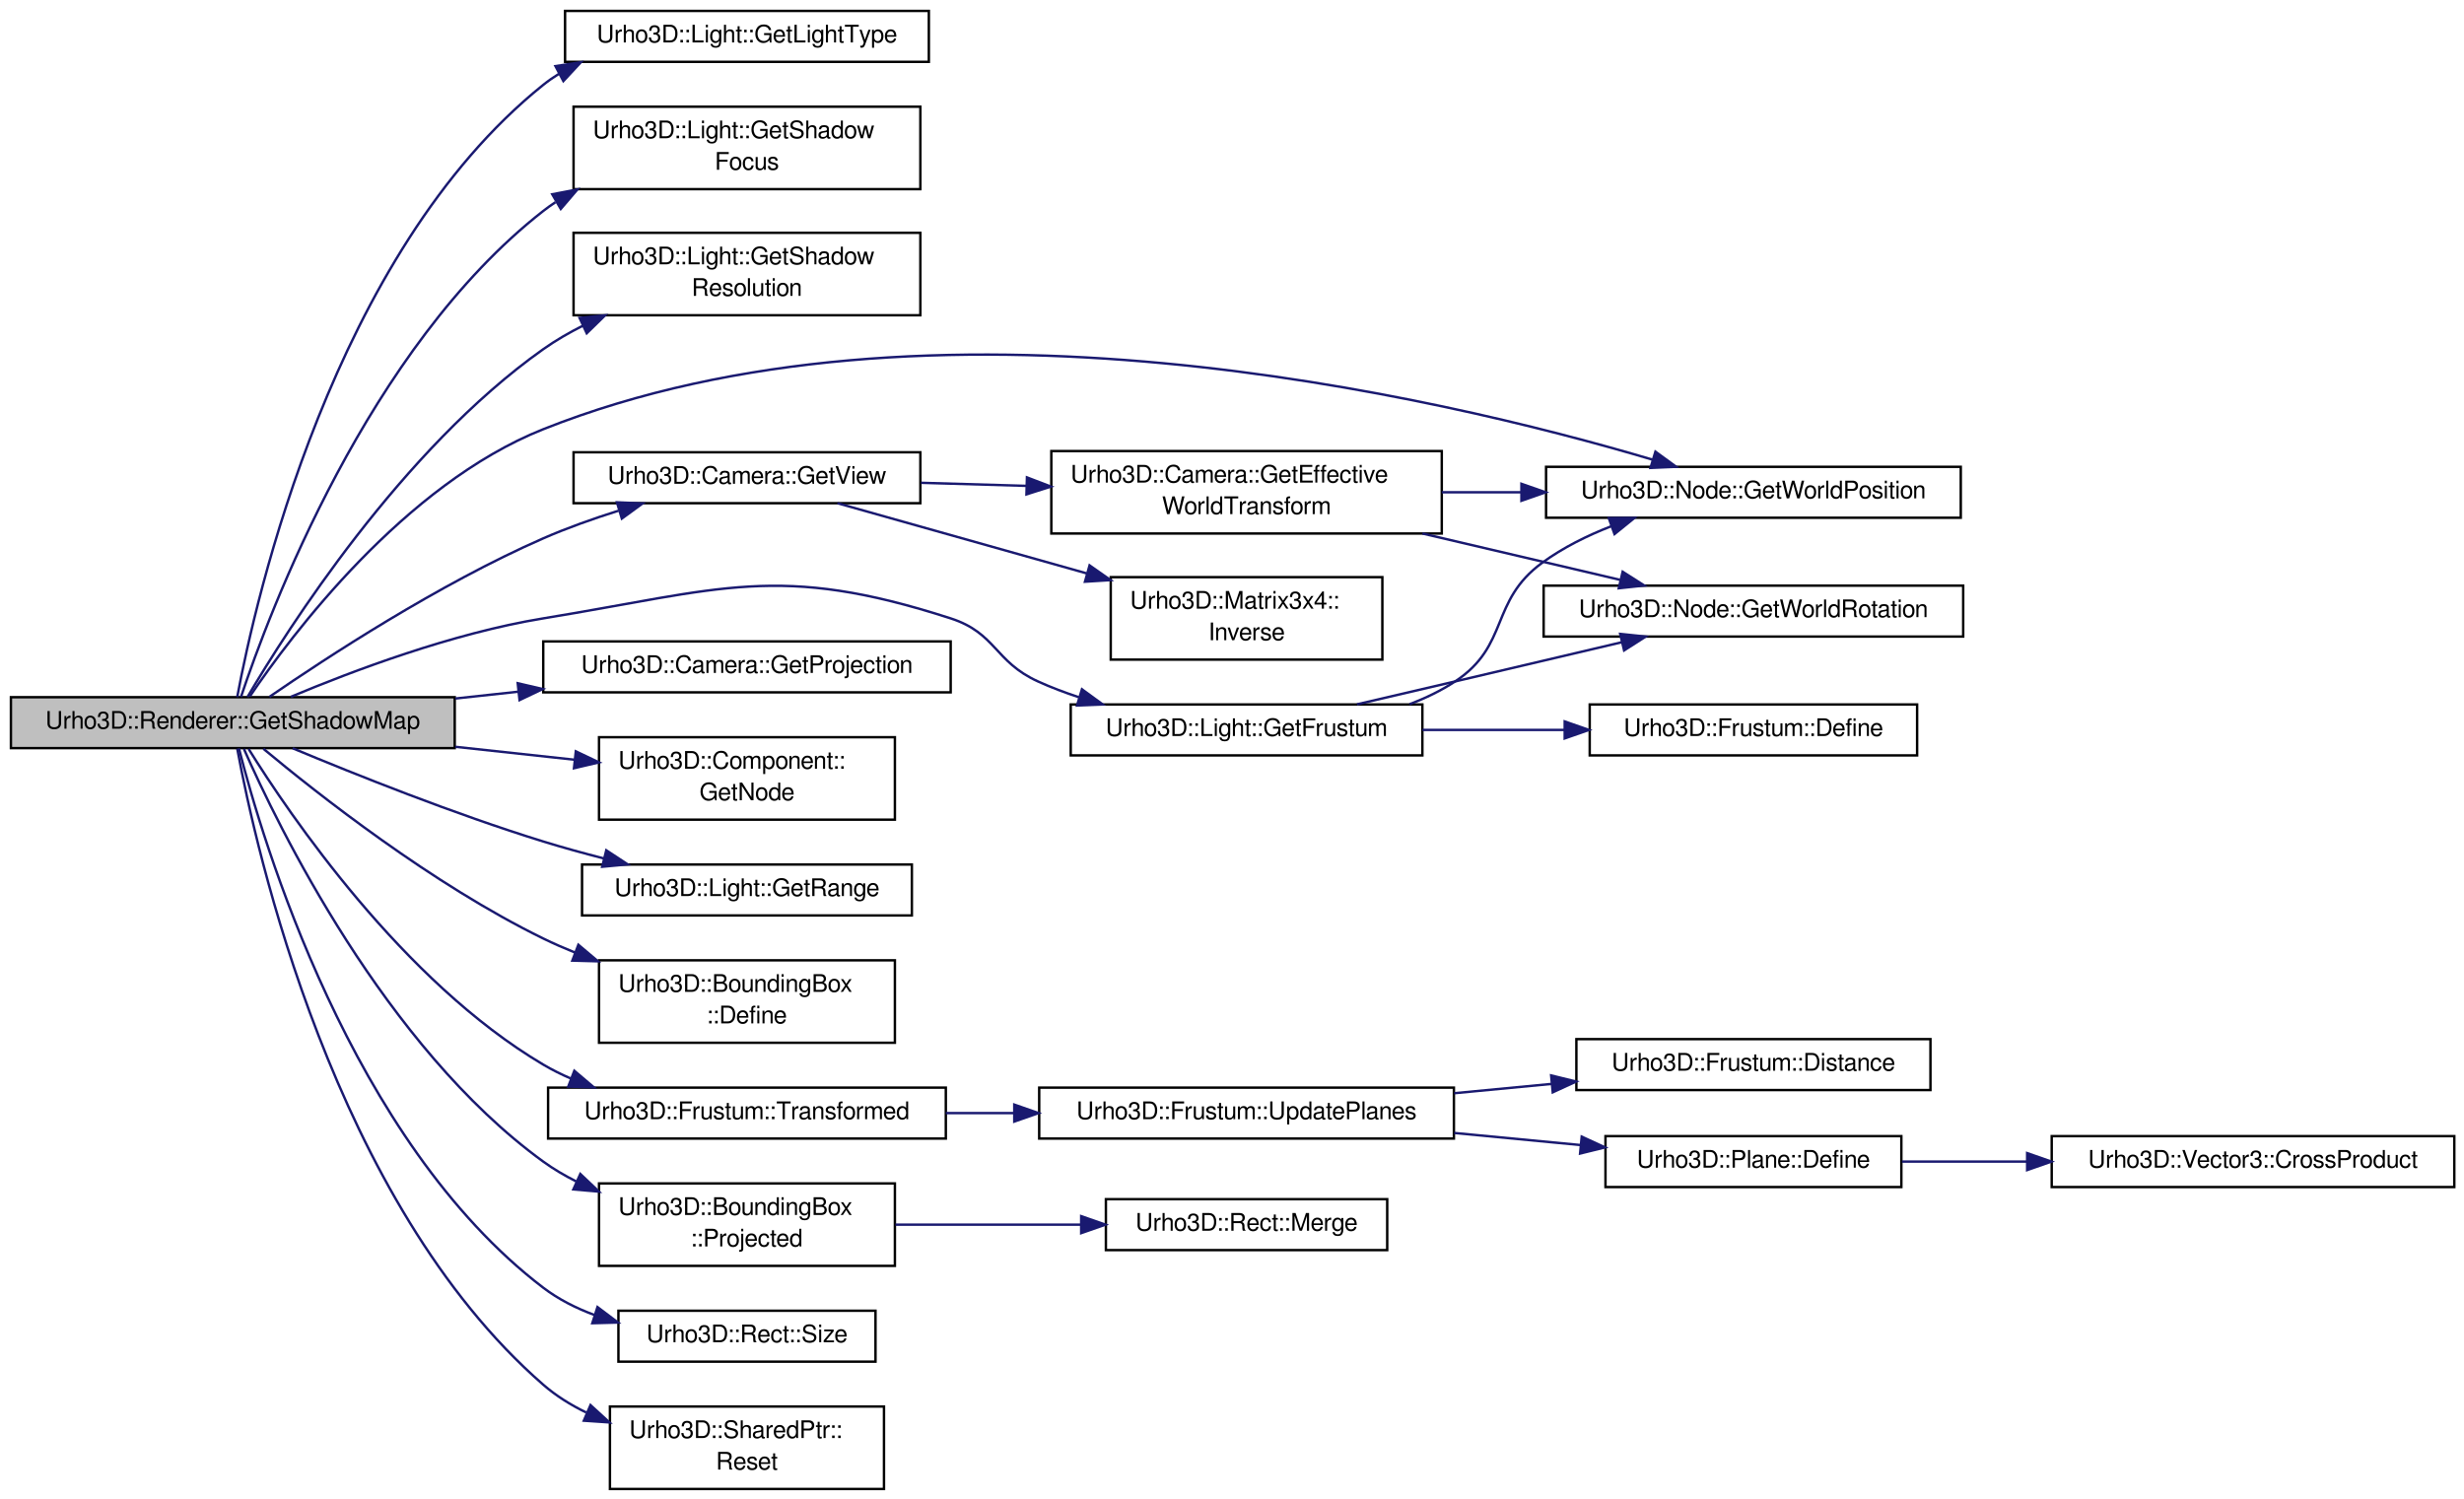
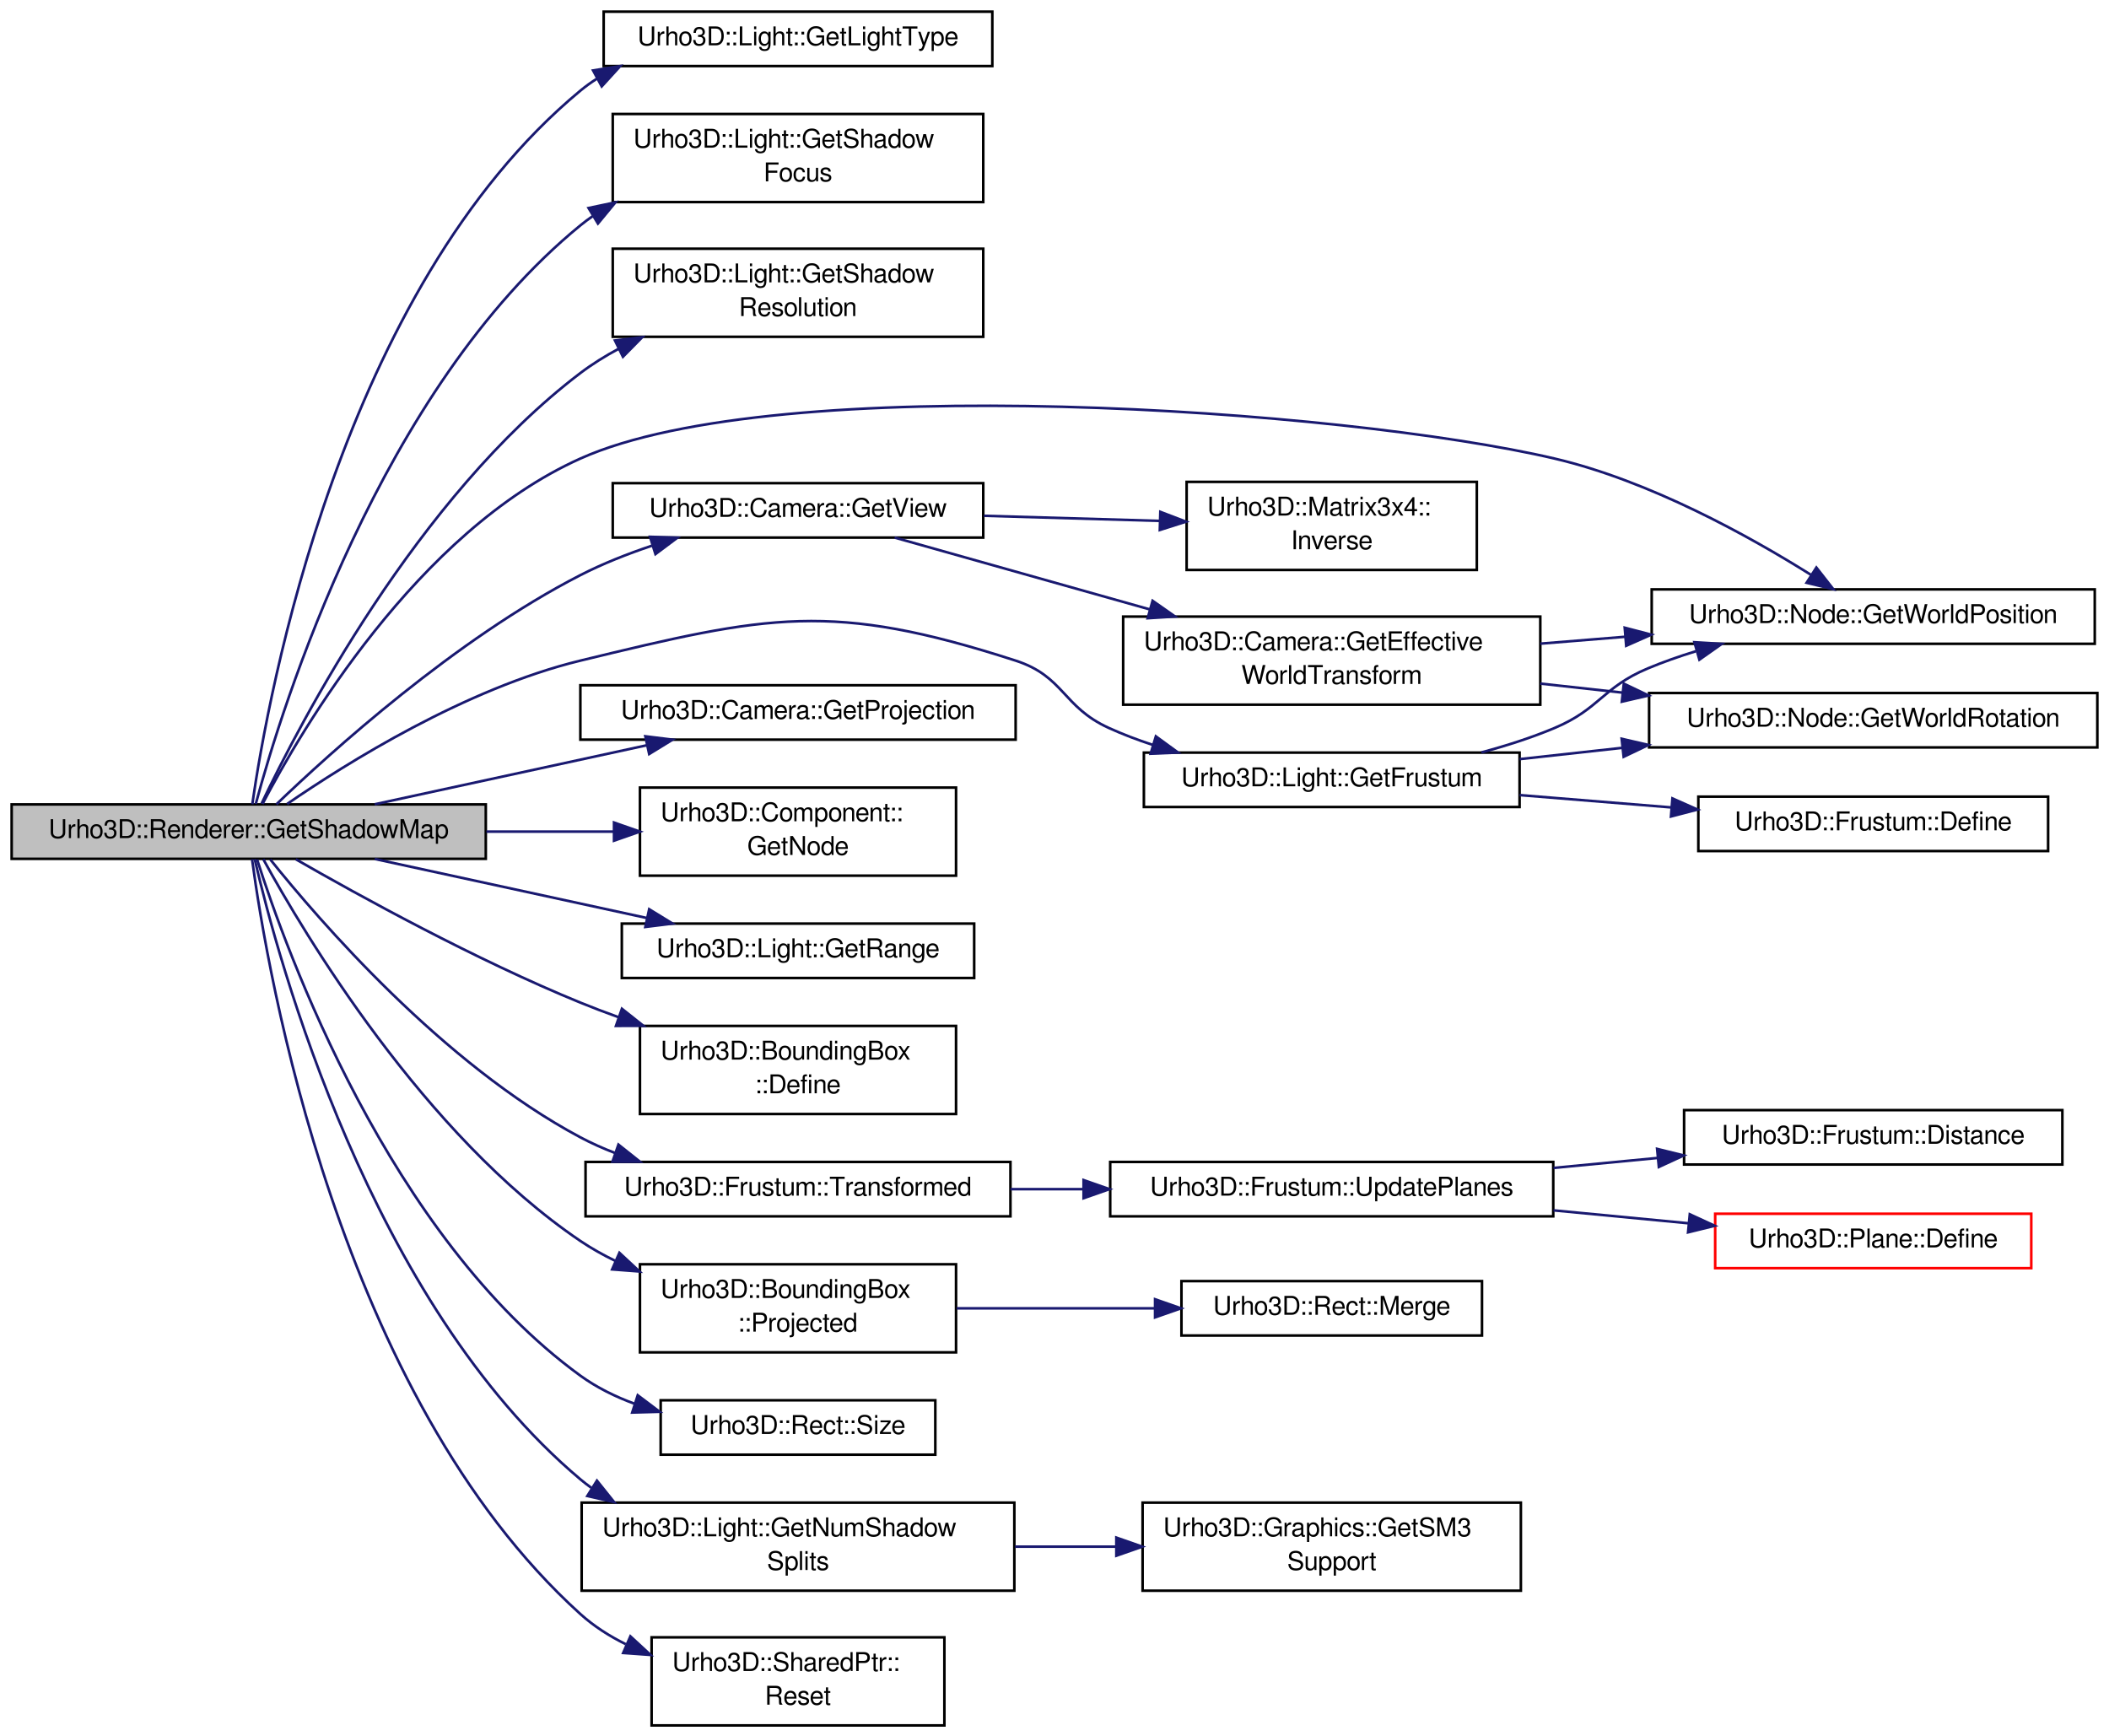
- <svg xmlns="http://www.w3.org/2000/svg" xmlns:xlink="http://www.w3.org/1999/xlink" width="1016pt" height="618pt" viewBox="0.00 0.00 1016.00 618.00">
-   <g id="graph1" class="graph" transform="scale(1 1) rotate(0) translate(4 614)">
+ <svg xmlns="http://www.w3.org/2000/svg" xmlns:xlink="http://www.w3.org/1999/xlink" width="814pt" height="670pt" viewBox="0.00 0.00 814.00 670.00">
+   <g id="graph1" class="graph" transform="scale(1 1) rotate(0) translate(4 666)">
    <g id="node1" class="node">
-       <polygon fill="#bfbfbf" stroke="black" points="0.5,-305.5 0.5,-326.5 183.5,-326.5 183.5,-305.5 0.5,-305.5" />
-       <text text-anchor="middle" x="92" y="-313.5" font-family="FreeSans" font-size="10.00">Urho3D::Renderer::GetShadowMap</text>
+       <polygon fill="#bfbfbf" stroke="black" points="0.5,-334.5 0.5,-355.5 183.5,-355.5 183.5,-334.5 0.5,-334.5" />
+       <text text-anchor="middle" x="92" y="-342.5" font-family="FreeSans" font-size="10.00">Urho3D::Renderer::GetShadowMap</text>
    </g>
    <g id="node3" class="node">
      <a xlink:href="a00187.html#af45d4adeed71b11d7b505004bb526811" target="_top" xlink:title="Return light type.">
-         <polygon fill="none" stroke="black" points="229,-588.5 229,-609.5 379,-609.5 379,-588.5 229,-588.5" />
-         <text text-anchor="middle" x="304" y="-596.5" font-family="FreeSans" font-size="10.00">Urho3D::Light::GetLightType</text>
+         <polygon fill="none" stroke="black" points="229,-640.5 229,-661.5 379,-661.5 379,-640.5 229,-640.5" />
+         <text text-anchor="middle" x="304" y="-648.5" font-family="FreeSans" font-size="10.00">Urho3D::Light::GetLightType</text>
      </a>
    </g>
    <g id="edge2" class="edge">
-       <path fill="none" stroke="midnightblue" d="M93.811,-326.534C101.245,-366.421 133.234,-509.437 220,-579 222.047,-580.641 224.206,-582.151 226.454,-583.541" />
-       <polygon fill="midnightblue" stroke="midnightblue" points="225.027,-586.745 235.503,-588.323 228.297,-580.556 225.027,-586.745" />
+       <path fill="none" stroke="midnightblue" d="M93.373,-355.559C99.421,-397.597 127.632,-554.476 220,-631 222.02,-632.674 224.157,-634.212 226.384,-635.626" />
+       <polygon fill="midnightblue" stroke="midnightblue" points="224.912,-638.808 235.373,-640.483 228.239,-632.65 224.912,-638.808" />
    </g>
    <g id="node5" class="node">
      <a xlink:href="a00187.html#a4bf62991616e9a38efe521f8ad27fb1f" target="_top" xlink:title="Return shadow map focus parameters.">
+         <polygon fill="none" stroke="black" points="232.5,-588 232.5,-622 375.5,-622 375.5,-588 232.5,-588" />
+         <text text-anchor="start" x="240.5" y="-609" font-family="FreeSans" font-size="10.00">Urho3D::Light::GetShadow</text>
+         <text text-anchor="middle" x="304" y="-596" font-family="FreeSans" font-size="10.00">Focus</text>
+       </a>
+     </g>
+     <g id="edge4" class="edge">
+       <path fill="none" stroke="midnightblue" d="M94.726,-355.717C104.674,-392.632 142.556,-515.703 220,-579 221.551,-580.268 223.165,-581.474 224.829,-582.622" />
+       <polygon fill="midnightblue" stroke="midnightblue" points="223.163,-585.704 233.531,-587.885 226.785,-579.715 223.163,-585.704" />
+     </g>
+     <g id="node7" class="node">
+       <a xlink:href="a00187.html#aaa05c515672ed24c9bce8818ba005eeb" target="_top" xlink:title="Return shadow resolution.">
        <polygon fill="none" stroke="black" points="232.5,-536 232.5,-570 375.5,-570 375.5,-536 232.5,-536" />
        <text text-anchor="start" x="240.5" y="-557" font-family="FreeSans" font-size="10.00">Urho3D::Light::GetShadow</text>
-         <text text-anchor="middle" x="304" y="-544" font-family="FreeSans" font-size="10.00">Focus</text>
-       </a>
-     </g>
-     <g id="edge4" class="edge">
-       <path fill="none" stroke="midnightblue" d="M95.369,-326.619C106.84,-361.042 147.726,-470.578 220,-527 221.624,-528.268 223.311,-529.475 225.049,-530.623" />
-       <polygon fill="midnightblue" stroke="midnightblue" points="223.709,-533.893 234.114,-535.891 227.226,-527.84 223.709,-533.893" />
-     </g>
-     <g id="node7" class="node">
-       <a xlink:href="a00187.html#aaa05c515672ed24c9bce8818ba005eeb" target="_top" xlink:title="Return shadow resolution.">
-         <polygon fill="none" stroke="black" points="232.5,-484 232.5,-518 375.5,-518 375.5,-484 232.5,-484" />
-         <text text-anchor="start" x="240.5" y="-505" font-family="FreeSans" font-size="10.00">Urho3D::Light::GetShadow</text>
-         <text text-anchor="middle" x="304" y="-492" font-family="FreeSans" font-size="10.00">Resolution</text>
+         <text text-anchor="middle" x="304" y="-544" font-family="FreeSans" font-size="10.00">Resolution</text>
      </a>
    </g>
    <g id="edge6" class="edge">
-       <path fill="none" stroke="midnightblue" d="M98.049,-326.597C114.275,-354.131 161.523,-428.654 220,-470 225.081,-473.593 230.627,-476.819 236.368,-479.707" />
-       <polygon fill="midnightblue" stroke="midnightblue" points="234.97,-482.917 245.512,-483.97 237.928,-476.573 234.97,-482.917" />
+       <path fill="none" stroke="midnightblue" d="M96.975,-355.863C111.502,-386.434 156.862,-474.09 220,-522 224.601,-525.491 229.636,-528.622 234.882,-531.424" />
+       <polygon fill="midnightblue" stroke="midnightblue" points="233.352,-534.571 243.871,-535.833 236.434,-528.287 233.352,-534.571" />
    </g>
    <g id="node9" class="node">
      <a xlink:href="a00084.html#ac362ac9c057c3546e19cedaf23185438" target="_top" xlink:title="Return view matrix.">
-         <polygon fill="none" stroke="black" points="232.5,-406.5 232.5,-427.5 375.5,-427.5 375.5,-406.5 232.5,-406.5" />
-         <text text-anchor="middle" x="304" y="-414.5" font-family="FreeSans" font-size="10.00">Urho3D::Camera::GetView</text>
+         <polygon fill="none" stroke="black" points="232.5,-458.5 232.5,-479.5 375.5,-479.5 375.5,-458.5 232.5,-458.5" />
+         <text text-anchor="middle" x="304" y="-466.5" font-family="FreeSans" font-size="10.00">Urho3D::Camera::GetView</text>
      </a>
    </g>
    <g id="edge8" class="edge">
-       <path fill="none" stroke="midnightblue" d="M107.101,-326.652C130.393,-342.684 176.91,-373.141 220,-392 229.824,-396.299 240.605,-400.126 251.072,-403.415" />
-       <polygon fill="midnightblue" stroke="midnightblue" points="250.384,-406.863 260.969,-406.401 252.406,-400.162 250.384,-406.863" />
+       <path fill="none" stroke="midnightblue" d="M102.675,-355.541C123.501,-375.555 171.753,-419.261 220,-444 228.642,-448.431 238.196,-452.207 247.671,-455.378" />
+       <polygon fill="midnightblue" stroke="midnightblue" points="246.885,-458.8 257.474,-458.467 248.988,-452.124 246.885,-458.8" />
    </g>
    <g id="node13" class="node">
      <a xlink:href="a00226.html#a92372a305fa427e9ce58df7f37a684ba" target="_top" xlink:title="Return position in world space.">
-         <polygon fill="none" stroke="black" points="633.5,-400.5 633.5,-421.5 804.5,-421.5 804.5,-400.5 633.5,-400.5" />
-         <text text-anchor="middle" x="719" y="-408.5" font-family="FreeSans" font-size="10.00">Urho3D::Node::GetWorldPosition</text>
+         <polygon fill="none" stroke="black" points="633.5,-417.5 633.5,-438.5 804.5,-438.5 804.5,-417.5 633.5,-417.5" />
+         <text text-anchor="middle" x="719" y="-425.5" font-family="FreeSans" font-size="10.00">Urho3D::Node::GetWorldPosition</text>
      </a>
    </g>
    <g id="edge22" class="edge">
-       <path fill="none" stroke="midnightblue" d="M99.022,-326.832C116.091,-352.03 162.604,-414.166 220,-437 379.108,-500.3 589.527,-450.525 677.532,-424.417" />
-       <polygon fill="midnightblue" stroke="midnightblue" points="678.591,-427.754 687.152,-421.512 676.567,-421.052 678.591,-427.754" />
+       <path fill="none" stroke="midnightblue" d="M97.331,-355.69C112.131,-383.991 156.837,-460.636 220,-489 296.223,-523.229 514.648,-508.065 596,-489 632.673,-480.406 670.938,-459.179 694.856,-444.189" />
+       <polygon fill="midnightblue" stroke="midnightblue" points="697.055,-446.937 703.585,-438.594 693.278,-441.044 697.055,-446.937" />
    </g>
    <g id="node19" class="node">
      <a xlink:href="a00084.html#a2ec28df0c7d7d50f17eb6af6d41ccfad" target="_top" xlink:title="Return API-specific projection matrix.">
-         <polygon fill="none" stroke="black" points="220,-328.5 220,-349.5 388,-349.5 388,-328.5 220,-328.5" />
-         <text text-anchor="middle" x="304" y="-336.5" font-family="FreeSans" font-size="10.00">Urho3D::Camera::GetProjection</text>
+         <polygon fill="none" stroke="black" points="220,-380.5 220,-401.5 388,-401.5 388,-380.5 220,-380.5" />
+         <text text-anchor="middle" x="304" y="-388.5" font-family="FreeSans" font-size="10.00">Urho3D::Camera::GetProjection</text>
      </a>
    </g>
    <g id="edge18" class="edge">
-       <path fill="none" stroke="midnightblue" d="M183.753,-325.954C192.359,-326.888 201.093,-327.836 209.722,-328.772" />
-       <polygon fill="midnightblue" stroke="midnightblue" points="209.471,-332.265 219.79,-329.864 210.226,-325.306 209.471,-332.265" />
+       <path fill="none" stroke="midnightblue" d="M140.637,-355.553C171.878,-362.332 212.633,-371.175 245.62,-378.333" />
+       <polygon fill="midnightblue" stroke="midnightblue" points="245.074,-381.796 255.589,-380.496 246.559,-374.955 245.074,-381.796" />
    </g>
    <g id="node21" class="node">
      <a xlink:href="a00098.html#aaf7a7d9aea4ae4bcc527a5f0c33f3f1a" target="_top" xlink:title="Return scene node.">
-         <polygon fill="none" stroke="black" points="243,-276 243,-310 365,-310 365,-276 243,-276" />
-         <text text-anchor="start" x="251" y="-297" font-family="FreeSans" font-size="10.00">Urho3D::Component::</text>
-         <text text-anchor="middle" x="304" y="-284" font-family="FreeSans" font-size="10.00">GetNode</text>
+         <polygon fill="none" stroke="black" points="243,-328 243,-362 365,-362 365,-328 243,-328" />
+         <text text-anchor="start" x="251" y="-349" font-family="FreeSans" font-size="10.00">Urho3D::Component::</text>
+         <text text-anchor="middle" x="304" y="-336" font-family="FreeSans" font-size="10.00">GetNode</text>
      </a>
    </g>
    <g id="edge20" class="edge">
-       <path fill="none" stroke="midnightblue" d="M183.753,-306.046C200.185,-304.263 217.082,-302.43 232.826,-300.722" />
-       <polygon fill="midnightblue" stroke="midnightblue" points="233.424,-304.177 242.989,-299.619 232.669,-297.218 233.424,-304.177" />
+       <path fill="none" stroke="midnightblue" d="M183.753,-345C200.185,-345 217.082,-345 232.826,-345" />
+       <polygon fill="midnightblue" stroke="midnightblue" points="232.989,-348.5 242.989,-345 232.989,-341.5 232.989,-348.5" />
    </g>
    <g id="node24" class="node">
      <a xlink:href="a00187.html#a2b7ae39dce58fc351f4a4c693aa8cc4f" target="_top" xlink:title="Return range.">
-         <polygon fill="none" stroke="black" points="236,-236.5 236,-257.5 372,-257.5 372,-236.5 236,-236.5" />
-         <text text-anchor="middle" x="304" y="-244.5" font-family="FreeSans" font-size="10.00">Urho3D::Light::GetRange</text>
+         <polygon fill="none" stroke="black" points="236,-288.5 236,-309.5 372,-309.5 372,-288.5 236,-288.5" />
+         <text text-anchor="middle" x="304" y="-296.5" font-family="FreeSans" font-size="10.00">Urho3D::Light::GetRange</text>
      </a>
    </g>
    <g id="edge24" class="edge">
-       <path fill="none" stroke="midnightblue" d="M116.677,-305.437C142.207,-294.774 183.398,-278.309 220,-267 228.03,-264.519 236.571,-262.165 245.015,-260.003" />
-       <polygon fill="midnightblue" stroke="midnightblue" points="245.988,-263.367 254.846,-257.555 244.296,-256.575 245.988,-263.367" />
+       <path fill="none" stroke="midnightblue" d="M140.637,-334.447C171.878,-327.668 212.633,-318.825 245.62,-311.667" />
+       <polygon fill="midnightblue" stroke="midnightblue" points="246.559,-315.045 255.589,-309.504 245.074,-308.204 246.559,-315.045" />
    </g>
    <g id="node26" class="node">
      <a xlink:href="a00080.html#afd34713236804d7207ce7fd709e99db9" target="_top" xlink:title="Define from another bounding box.">
-         <polygon fill="none" stroke="black" points="243,-184 243,-218 365,-218 365,-184 243,-184" />
-         <text text-anchor="start" x="251" y="-205" font-family="FreeSans" font-size="10.00">Urho3D::BoundingBox</text>
-         <text text-anchor="middle" x="304" y="-192" font-family="FreeSans" font-size="10.00">::Define</text>
+         <polygon fill="none" stroke="black" points="243,-236 243,-270 365,-270 365,-236 243,-236" />
+         <text text-anchor="start" x="251" y="-257" font-family="FreeSans" font-size="10.00">Urho3D::BoundingBox</text>
+         <text text-anchor="middle" x="304" y="-244" font-family="FreeSans" font-size="10.00">::Define</text>
      </a>
    </g>
    <g id="edge26" class="edge">
-       <path fill="none" stroke="midnightblue" d="M104.616,-305.22C126.673,-286.851 174.267,-249.31 220,-227 224.236,-224.933 228.672,-222.987 233.199,-221.162" />
-       <polygon fill="midnightblue" stroke="midnightblue" points="234.483,-224.418 242.581,-217.587 231.99,-217.877 234.483,-224.418" />
+       <path fill="none" stroke="midnightblue" d="M110.171,-334.332C134.557,-320.32 179.5,-295.559 220,-279 224.736,-277.064 229.672,-275.189 234.673,-273.392" />
+       <polygon fill="midnightblue" stroke="midnightblue" points="236.039,-276.623 244.339,-270.039 233.744,-270.01 236.039,-276.623" />
    </g>
    <g id="node28" class="node">
      <a xlink:href="a00187.html#a973fe2a585b847ca605abd52201bbced" target="_top" xlink:title="Return spotlight frustum.">
-         <polygon fill="none" stroke="black" points="437.5,-302.5 437.5,-323.5 582.5,-323.5 582.5,-302.5 437.5,-302.5" />
-         <text text-anchor="middle" x="510" y="-310.5" font-family="FreeSans" font-size="10.00">Urho3D::Light::GetFrustum</text>
+         <polygon fill="none" stroke="black" points="437.5,-354.5 437.5,-375.5 582.5,-375.5 582.5,-354.5 437.5,-354.5" />
+         <text text-anchor="middle" x="510" y="-362.5" font-family="FreeSans" font-size="10.00">Urho3D::Light::GetFrustum</text>
      </a>
    </g>
    <g id="edge28" class="edge">
-       <path fill="none" stroke="midnightblue" d="M115.94,-326.657C141.218,-337.281 182.52,-352.873 220,-359 293.688,-371.047 316.955,-381.973 388,-359 406.779,-352.928 406.035,-341.174 424,-333 429.363,-330.56 435.054,-328.402 440.855,-326.496" />
-       <polygon fill="midnightblue" stroke="midnightblue" points="442.123,-329.769 450.68,-323.521 440.095,-323.069 442.123,-329.769" />
+       <path fill="none" stroke="midnightblue" d="M106.818,-355.666C129.739,-371.438 175.779,-400.27 220,-411 292.561,-428.606 316.955,-433.973 388,-411 406.779,-404.928 406.035,-393.174 424,-385 429.363,-382.56 435.054,-380.402 440.855,-378.496" />
+       <polygon fill="midnightblue" stroke="midnightblue" points="442.123,-381.769 450.68,-375.521 440.095,-375.069 442.123,-381.769" />
    </g>
    <g id="node34" class="node">
      <a xlink:href="a00160.html#a6d92b5a77b61ecfe80b3e1294656c6ad" target="_top" xlink:title="Return transformed by a 3x3 matrix.">
-         <polygon fill="none" stroke="black" points="222,-144.5 222,-165.5 386,-165.5 386,-144.5 222,-144.5" />
-         <text text-anchor="middle" x="304" y="-152.5" font-family="FreeSans" font-size="10.00">Urho3D::Frustum::Transformed</text>
+         <polygon fill="none" stroke="black" points="222,-196.5 222,-217.5 386,-217.5 386,-196.5 222,-196.5" />
+         <text text-anchor="middle" x="304" y="-204.5" font-family="FreeSans" font-size="10.00">Urho3D::Frustum::Transformed</text>
      </a>
    </g>
    <g id="edge36" class="edge">
-       <path fill="none" stroke="midnightblue" d="M98.511,-305.158C115.13,-278.476 161.935,-209.312 220,-175 223.63,-172.855 227.476,-170.94 231.447,-169.23" />
-       <polygon fill="midnightblue" stroke="midnightblue" points="232.816,-172.454 240.897,-165.602 230.307,-165.919 232.816,-172.454" />
-     </g>
-     <g id="node44" class="node">
+       <path fill="none" stroke="midnightblue" d="M100.315,-334.259C119.013,-310.891 166.91,-255.267 220,-227 224.243,-224.741 228.74,-222.734 233.362,-220.952" />
+       <polygon fill="midnightblue" stroke="midnightblue" points="234.691,-224.195 242.983,-217.6 232.388,-217.585 234.691,-224.195" />
+     </g>
+     <g id="node42" class="node">
      <a xlink:href="a00080.html#a74321dc939044750fb994e1cef136f11" target="_top" xlink:title="Return projected by a 4x4 projection matrix.">
-         <polygon fill="none" stroke="black" points="243,-92 243,-126 365,-126 365,-92 243,-92" />
-         <text text-anchor="start" x="251" y="-113" font-family="FreeSans" font-size="10.00">Urho3D::BoundingBox</text>
-         <text text-anchor="middle" x="304" y="-100" font-family="FreeSans" font-size="10.00">::Projected</text>
-       </a>
-     </g>
-     <g id="edge46" class="edge">
-       <path fill="none" stroke="midnightblue" d="M96.577,-305.166C110.358,-273.856 154.584,-182.468 220,-135 224.216,-131.94 228.801,-129.235 233.582,-126.842" />
-       <polygon fill="midnightblue" stroke="midnightblue" points="235.286,-129.914 242.97,-122.619 232.414,-123.53 235.286,-129.914" />
+         <polygon fill="none" stroke="black" points="243,-144 243,-178 365,-178 365,-144 243,-144" />
+         <text text-anchor="start" x="251" y="-165" font-family="FreeSans" font-size="10.00">Urho3D::BoundingBox</text>
+         <text text-anchor="middle" x="304" y="-152" font-family="FreeSans" font-size="10.00">::Projected</text>
+       </a>
+     </g>
+     <g id="edge44" class="edge">
+       <path fill="none" stroke="midnightblue" d="M97.622,-334.352C113.144,-305.985 159.484,-227.962 220,-187 224.237,-184.132 228.804,-181.569 233.543,-179.281" />
+       <polygon fill="midnightblue" stroke="midnightblue" points="235.072,-182.432 242.825,-175.211 232.261,-176.022 235.072,-182.432" />
+     </g>
+     <g id="node46" class="node">
+       <a xlink:href="a00268.html#a5e990bcf9bf576f6cc39bf722841d7cf" target="_top" xlink:title="Return size.">
+         <polygon fill="none" stroke="black" points="251,-104.5 251,-125.5 357,-125.5 357,-104.5 251,-104.5" />
+         <text text-anchor="middle" x="304" y="-112.5" font-family="FreeSans" font-size="10.00">Urho3D::Rect::Size</text>
+       </a>
+     </g>
+     <g id="edge48" class="edge">
+       <path fill="none" stroke="midnightblue" d="M95.237,-334.236C106.304,-299.375 146.092,-188.726 220,-135 226.309,-130.414 233.524,-126.865 241.015,-124.123" />
+       <polygon fill="midnightblue" stroke="midnightblue" points="242.142,-127.437 250.604,-121.062 240.014,-120.769 242.142,-127.437" />
    </g>
    <g id="node48" class="node">
-       <a xlink:href="a00268.html#a5e990bcf9bf576f6cc39bf722841d7cf" target="_top" xlink:title="Return size.">
-         <polygon fill="none" stroke="black" points="251,-52.5 251,-73.5 357,-73.5 357,-52.5 251,-52.5" />
-         <text text-anchor="middle" x="304" y="-60.5" font-family="FreeSans" font-size="10.00">Urho3D::Rect::Size</text>
+       <a xlink:href="a00187.html#ac49e2867d3ecada84bdea766d6fd11d3" target="_top" xlink:title="Return number of shadow map cascade splits for a directional light, considering also graphics API lim...">
+         <polygon fill="none" stroke="black" points="220.5,-52 220.5,-86 387.5,-86 387.5,-52 220.5,-52" />
+         <text text-anchor="start" x="228.5" y="-73" font-family="FreeSans" font-size="10.00">Urho3D::Light::GetNumShadow</text>
+         <text text-anchor="middle" x="304" y="-60" font-family="FreeSans" font-size="10.00">Splits</text>
      </a>
    </g>
    <g id="edge50" class="edge">
-       <path fill="none" stroke="midnightblue" d="M94.525,-305.396C103.926,-268.333 140.52,-143.559 220,-83 226.288,-78.209 233.55,-74.543 241.118,-71.742" />
-       <polygon fill="midnightblue" stroke="midnightblue" points="242.36,-75.019 250.817,-68.637 240.226,-68.353 242.36,-75.019" />
-     </g>
-     <g id="node50" class="node">
+       <path fill="none" stroke="midnightblue" d="M94.305,-334.367C103.184,-295.982 138.808,-163.232 220,-95 221.366,-93.852 222.782,-92.755 224.241,-91.706" />
+       <polygon fill="midnightblue" stroke="midnightblue" points="226.398,-94.486 233.016,-86.212 222.683,-88.552 226.398,-94.486" />
+     </g>
+     <g id="node52" class="node">
      <a xlink:href="a00307.html#a921bd6b5a659b42c9f660a083640eb8f" target="_top" xlink:title="Reset to null and release the object reference.">
        <polygon fill="none" stroke="black" points="247.5,-0 247.5,-34 360.5,-34 360.5,-0 247.5,-0" />
        <text text-anchor="start" x="255.5" y="-21" font-family="FreeSans" font-size="10.00">Urho3D::SharedPtr::</text>
        <text text-anchor="middle" x="304" y="-8" font-family="FreeSans" font-size="10.00">Reset</text>
      </a>
    </g>
-     <g id="edge52" class="edge">
-       <path fill="none" stroke="midnightblue" d="M93.83,-305.257C101.331,-264.546 133.532,-118.269 220,-43 225.261,-38.421 231.319,-34.648 237.723,-31.539" />
-       <polygon fill="midnightblue" stroke="midnightblue" points="239.481,-34.594 247.3,-27.444 236.729,-28.158 239.481,-34.594" />
+     <g id="edge54" class="edge">
+       <path fill="none" stroke="midnightblue" d="M93.288,-334.341C99.081,-291.144 126.644,-127.397 220,-43 225.174,-38.323 231.176,-34.487 237.547,-31.341" />
+       <polygon fill="midnightblue" stroke="midnightblue" points="239.305,-34.394 247.091,-27.208 236.523,-27.97 239.305,-34.394" />
    </g>
    <g id="node11" class="node">
      <a xlink:href="a00084.html#aea08392686708a220a06f4b32a64d610" target="_top" xlink:title="Get effective world transform for matrix and frustum calculations including reflection but excluding ...">
        <polygon fill="none" stroke="black" points="429.5,-394 429.5,-428 590.5,-428 590.5,-394 429.5,-394" />
        <text text-anchor="start" x="437.5" y="-415" font-family="FreeSans" font-size="10.00">Urho3D::Camera::GetEffective</text>
        <text text-anchor="middle" x="510" y="-402" font-family="FreeSans" font-size="10.00">WorldTransform</text>
      </a>
    </g>
    <g id="edge10" class="edge">
-       <path fill="none" stroke="midnightblue" d="M375.76,-414.91C389.817,-414.5 404.732,-414.066 419.313,-413.641" />
-       <polygon fill="midnightblue" stroke="midnightblue" points="419.445,-417.139 429.339,-413.349 419.241,-410.142 419.445,-417.139" />
+       <path fill="none" stroke="midnightblue" d="M341.305,-458.497C368.742,-450.772 406.853,-440.041 439.911,-430.734" />
+       <polygon fill="midnightblue" stroke="midnightblue" points="440.86,-434.103 449.537,-428.023 438.963,-427.365 440.86,-434.103" />
    </g>
    <g id="node17" class="node">
      <a xlink:href="a00208.html#adbf4f5c122e4dbee49ab99550cc70315" target="_top" xlink:title="Return inverse.">
-         <polygon fill="none" stroke="black" points="454,-342 454,-376 566,-376 566,-342 454,-342" />
-         <text text-anchor="start" x="462" y="-363" font-family="FreeSans" font-size="10.00">Urho3D::Matrix3x4::</text>
-         <text text-anchor="middle" x="510" y="-350" font-family="FreeSans" font-size="10.00">Inverse</text>
+         <polygon fill="none" stroke="black" points="454,-446 454,-480 566,-480 566,-446 454,-446" />
+         <text text-anchor="start" x="462" y="-467" font-family="FreeSans" font-size="10.00">Urho3D::Matrix3x4::</text>
+         <text text-anchor="middle" x="510" y="-454" font-family="FreeSans" font-size="10.00">Inverse</text>
      </a>
    </g>
    <g id="edge16" class="edge">
-       <path fill="none" stroke="midnightblue" d="M341.305,-406.497C369.903,-398.445 410.097,-387.128 444.078,-377.561" />
-       <polygon fill="midnightblue" stroke="midnightblue" points="445.265,-380.862 453.942,-374.783 443.368,-374.124 445.265,-380.862" />
+       <path fill="none" stroke="midnightblue" d="M375.76,-466.91C397.813,-466.268 421.976,-465.564 443.65,-464.933" />
+       <polygon fill="midnightblue" stroke="midnightblue" points="443.848,-468.428 453.742,-464.639 443.644,-461.431 443.848,-468.428" />
    </g>
    <g id="edge12" class="edge">
-       <path fill="none" stroke="midnightblue" d="M590.506,-411C601.247,-411 612.345,-411 623.314,-411" />
-       <polygon fill="midnightblue" stroke="midnightblue" points="623.336,-414.5 633.336,-411 623.336,-407.5 623.336,-414.5" />
+       <path fill="none" stroke="midnightblue" d="M590.506,-417.548C601.247,-418.422 612.345,-419.325 623.314,-420.217" />
+       <polygon fill="midnightblue" stroke="midnightblue" points="623.085,-423.71 633.336,-421.032 623.652,-416.733 623.085,-423.71" />
    </g>
    <g id="node15" class="node">
      <a xlink:href="a00226.html#aa0f97335ff8b25e10e0a89ee9a87a253" target="_top" xlink:title="Return rotation in world space.">
-         <polygon fill="none" stroke="black" points="632.5,-351.5 632.5,-372.5 805.5,-372.5 805.5,-351.5 632.5,-351.5" />
-         <text text-anchor="middle" x="719" y="-359.5" font-family="FreeSans" font-size="10.00">Urho3D::Node::GetWorldRotation</text>
+         <polygon fill="none" stroke="black" points="632.5,-377.5 632.5,-398.5 805.5,-398.5 805.5,-377.5 632.5,-377.5" />
+         <text text-anchor="middle" x="719" y="-385.5" font-family="FreeSans" font-size="10.00">Urho3D::Node::GetWorldRotation</text>
      </a>
    </g>
    <g id="edge14" class="edge">
-       <path fill="none" stroke="midnightblue" d="M582.512,-394C609.246,-387.732 639.072,-380.739 664.007,-374.893" />
-       <polygon fill="midnightblue" stroke="midnightblue" points="665.077,-378.237 674.014,-372.547 663.479,-371.422 665.077,-378.237" />
+       <path fill="none" stroke="midnightblue" d="M590.506,-402.14C600.876,-400.999 611.579,-399.821 622.176,-398.655" />
+       <polygon fill="midnightblue" stroke="midnightblue" points="622.733,-402.115 632.29,-397.542 621.967,-395.157 622.733,-402.115" />
    </g>
    <g id="edge30" class="edge">
-       <path fill="none" stroke="midnightblue" d="M577.225,-323.626C583.849,-326.124 590.241,-329.203 596,-333 618.562,-347.873 610.156,-366.091 632,-382 640.485,-388.18 650.37,-393.1 660.371,-396.999" />
-       <polygon fill="midnightblue" stroke="midnightblue" points="659.359,-400.354 669.953,-400.433 661.72,-393.764 659.359,-400.354" />
+       <path fill="none" stroke="midnightblue" d="M567.762,-375.573C577.371,-378.138 587.099,-381.253 596,-385 613.499,-392.368 614.492,-400.655 632,-408 637.909,-410.479 644.178,-412.679 650.537,-414.625" />
+       <polygon fill="midnightblue" stroke="midnightblue" points="649.989,-418.108 660.566,-417.478 651.905,-411.375 649.989,-418.108" />
    </g>
    <g id="edge32" class="edge">
-       <path fill="none" stroke="midnightblue" d="M555.531,-323.561C568.599,-326.6 582.866,-329.924 596,-333 618.498,-338.268 643.303,-344.11 664.709,-349.162" />
-       <polygon fill="midnightblue" stroke="midnightblue" points="664.064,-352.606 674.6,-351.497 665.672,-345.793 664.064,-352.606" />
+       <path fill="none" stroke="midnightblue" d="M582.512,-372.98C595.289,-374.386 608.772,-375.87 622.09,-377.335" />
+       <polygon fill="midnightblue" stroke="midnightblue" points="621.905,-380.836 632.228,-378.451 622.671,-373.878 621.905,-380.836" />
    </g>
    <g id="node32" class="node">
      <a xlink:href="a00160.html#ae3bb6685c4a3500651952fe03e6442ae" target="_top" xlink:title="Define with projection parameters and a transform matrix.">
-         <polygon fill="none" stroke="black" points="651.5,-302.5 651.5,-323.5 786.5,-323.5 786.5,-302.5 651.5,-302.5" />
-         <text text-anchor="middle" x="719" y="-310.5" font-family="FreeSans" font-size="10.00">Urho3D::Frustum::Define</text>
+         <polygon fill="none" stroke="black" points="651.5,-337.5 651.5,-358.5 786.5,-358.5 786.5,-337.5 651.5,-337.5" />
+         <text text-anchor="middle" x="719" y="-345.5" font-family="FreeSans" font-size="10.00">Urho3D::Frustum::Define</text>
      </a>
    </g>
    <g id="edge34" class="edge">
-       <path fill="none" stroke="midnightblue" d="M582.512,-313C601.4,-313 621.831,-313 640.99,-313" />
-       <polygon fill="midnightblue" stroke="midnightblue" points="641.181,-316.5 651.181,-313 641.181,-309.5 641.181,-316.5" />
+       <path fill="none" stroke="midnightblue" d="M582.512,-359.102C601.4,-357.566 621.831,-355.904 640.99,-354.345" />
+       <polygon fill="midnightblue" stroke="midnightblue" points="641.498,-357.816 651.181,-353.516 640.93,-350.839 641.498,-357.816" />
    </g>
    <g id="node36" class="node">
      <a xlink:href="a00160.html#a07e681ce8be0bf8746b0e2630bf38582" target="_top" xlink:title="Update the planes. Called internally.">
-         <polygon fill="none" stroke="black" points="424.5,-144.5 424.5,-165.5 595.5,-165.5 595.5,-144.5 424.5,-144.5" />
-         <text text-anchor="middle" x="510" y="-152.5" font-family="FreeSans" font-size="10.00">Urho3D::Frustum::UpdatePlanes</text>
+         <polygon fill="none" stroke="black" points="424.5,-196.5 424.5,-217.5 595.5,-217.5 595.5,-196.5 424.5,-196.5" />
+         <text text-anchor="middle" x="510" y="-204.5" font-family="FreeSans" font-size="10.00">Urho3D::Frustum::UpdatePlanes</text>
      </a>
    </g>
    <g id="edge38" class="edge">
-       <path fill="none" stroke="midnightblue" d="M386.009,-155C395.237,-155 404.7,-155 414.085,-155" />
-       <polygon fill="midnightblue" stroke="midnightblue" points="414.222,-158.5 424.222,-155 414.222,-151.5 414.222,-158.5" />
+       <path fill="none" stroke="midnightblue" d="M386.009,-207C395.237,-207 404.7,-207 414.085,-207" />
+       <polygon fill="midnightblue" stroke="midnightblue" points="414.222,-210.5 424.222,-207 414.222,-203.5 414.222,-210.5" />
    </g>
    <g id="node38" class="node">
      <a xlink:href="a00256.html#a17f585cedc9d8957198ae2d8990d4029" target="_top" xlink:title="Define from 3 vertices.">
-         <polygon fill="none" stroke="black" points="658,-124.5 658,-145.5 780,-145.5 780,-124.5 658,-124.5" />
-         <text text-anchor="middle" x="719" y="-132.5" font-family="FreeSans" font-size="10.00">Urho3D::Plane::Define</text>
+         <polygon fill="none" stroke="red" points="658,-176.5 658,-197.5 780,-197.5 780,-176.5 658,-176.5" />
+         <text text-anchor="middle" x="719" y="-184.5" font-family="FreeSans" font-size="10.00">Urho3D::Plane::Define</text>
      </a>
    </g>
    <g id="edge40" class="edge">
-       <path fill="none" stroke="midnightblue" d="M595.611,-146.808C612.882,-145.155 630.865,-143.434 647.587,-141.834" />
-       <polygon fill="midnightblue" stroke="midnightblue" points="648.197,-145.291 657.819,-140.855 647.531,-138.323 648.197,-145.291" />
-     </g>
-     <g id="node42" class="node">
+       <path fill="none" stroke="midnightblue" d="M595.611,-198.808C612.882,-197.155 630.865,-195.434 647.587,-193.834" />
+       <polygon fill="midnightblue" stroke="midnightblue" points="648.197,-197.291 657.819,-192.855 647.531,-190.323 648.197,-197.291" />
+     </g>
+     <g id="node40" class="node">
      <a xlink:href="a00160.html#a83ec1c0d1884707c7894a5c99851eb69" target="_top" xlink:title="Return distance of a point to the frustum, or 0 if inside.">
-         <polygon fill="none" stroke="black" points="646,-164.5 646,-185.5 792,-185.5 792,-164.5 646,-164.5" />
-         <text text-anchor="middle" x="719" y="-172.5" font-family="FreeSans" font-size="10.00">Urho3D::Frustum::Distance</text>
-       </a>
-     </g>
-     <g id="edge44" class="edge">
-       <path fill="none" stroke="midnightblue" d="M595.611,-163.192C608.907,-164.465 622.624,-165.777 635.863,-167.044" />
-       <polygon fill="midnightblue" stroke="midnightblue" points="635.591,-170.534 645.879,-168.003 636.258,-163.566 635.591,-170.534" />
-     </g>
-     <g id="node40" class="node">
-       <a xlink:href="a00358.html#a37cee8661514bc13c71c67f1308308ea" target="_top" xlink:title="Calculate cross product.">
-         <polygon fill="none" stroke="black" points="842,-124.5 842,-145.5 1008,-145.5 1008,-124.5 842,-124.5" />
-         <text text-anchor="middle" x="925" y="-132.5" font-family="FreeSans" font-size="10.00">Urho3D::Vector3::CrossProduct</text>
+         <polygon fill="none" stroke="black" points="646,-216.5 646,-237.5 792,-237.5 792,-216.5 646,-216.5" />
+         <text text-anchor="middle" x="719" y="-224.5" font-family="FreeSans" font-size="10.00">Urho3D::Frustum::Distance</text>
      </a>
    </g>
    <g id="edge42" class="edge">
-       <path fill="none" stroke="midnightblue" d="M780.249,-135C796.409,-135 814.22,-135 831.658,-135" />
-       <polygon fill="midnightblue" stroke="midnightblue" points="831.867,-138.5 841.867,-135 831.867,-131.5 831.867,-138.5" />
-     </g>
-     <g id="node46" class="node">
+       <path fill="none" stroke="midnightblue" d="M595.611,-215.192C608.907,-216.465 622.624,-217.777 635.863,-219.044" />
+       <polygon fill="midnightblue" stroke="midnightblue" points="635.591,-222.534 645.879,-220.003 636.258,-215.566 635.591,-222.534" />
+     </g>
+     <g id="node44" class="node">
      <a xlink:href="a00268.html#a31dd9880cc9d0dda98cb34976bb3bd80" target="_top" xlink:title="Merge a point.">
-         <polygon fill="none" stroke="black" points="452,-98.5 452,-119.5 568,-119.5 568,-98.5 452,-98.5" />
-         <text text-anchor="middle" x="510" y="-106.5" font-family="FreeSans" font-size="10.00">Urho3D::Rect::Merge</text>
-       </a>
-     </g>
-     <g id="edge48" class="edge">
-       <path fill="none" stroke="midnightblue" d="M365.249,-109C389.328,-109 417.072,-109 441.787,-109" />
-       <polygon fill="midnightblue" stroke="midnightblue" points="441.813,-112.5 451.813,-109 441.813,-105.5 441.813,-112.5" />
+         <polygon fill="none" stroke="black" points="452,-150.5 452,-171.5 568,-171.5 568,-150.5 452,-150.5" />
+         <text text-anchor="middle" x="510" y="-158.5" font-family="FreeSans" font-size="10.00">Urho3D::Rect::Merge</text>
+       </a>
+     </g>
+     <g id="edge46" class="edge">
+       <path fill="none" stroke="midnightblue" d="M365.249,-161C389.328,-161 417.072,-161 441.787,-161" />
+       <polygon fill="midnightblue" stroke="midnightblue" points="441.813,-164.5 451.813,-161 441.813,-157.5 441.813,-164.5" />
+     </g>
+     <g id="node50" class="node">
+       <a xlink:href="a00165.html#a0b108ab0eaeabd18975673288224deec" target="_top" xlink:title="Return whether Shader Model 3 is supported. Has no meaning on OpenGL, so is assumed to be true...">
+         <polygon fill="none" stroke="black" points="437,-52 437,-86 583,-86 583,-52 437,-52" />
+         <text text-anchor="start" x="445" y="-73" font-family="FreeSans" font-size="10.00">Urho3D::Graphics::GetSM3</text>
+         <text text-anchor="middle" x="510" y="-60" font-family="FreeSans" font-size="10.00">Support</text>
+       </a>
+     </g>
+     <g id="edge52" class="edge">
+       <path fill="none" stroke="midnightblue" d="M387.788,-69C400.621,-69 413.866,-69 426.688,-69" />
+       <polygon fill="midnightblue" stroke="midnightblue" points="426.865,-72.5 436.865,-69 426.865,-65.5 426.865,-72.5" />
    </g>
  </g>
</svg>
